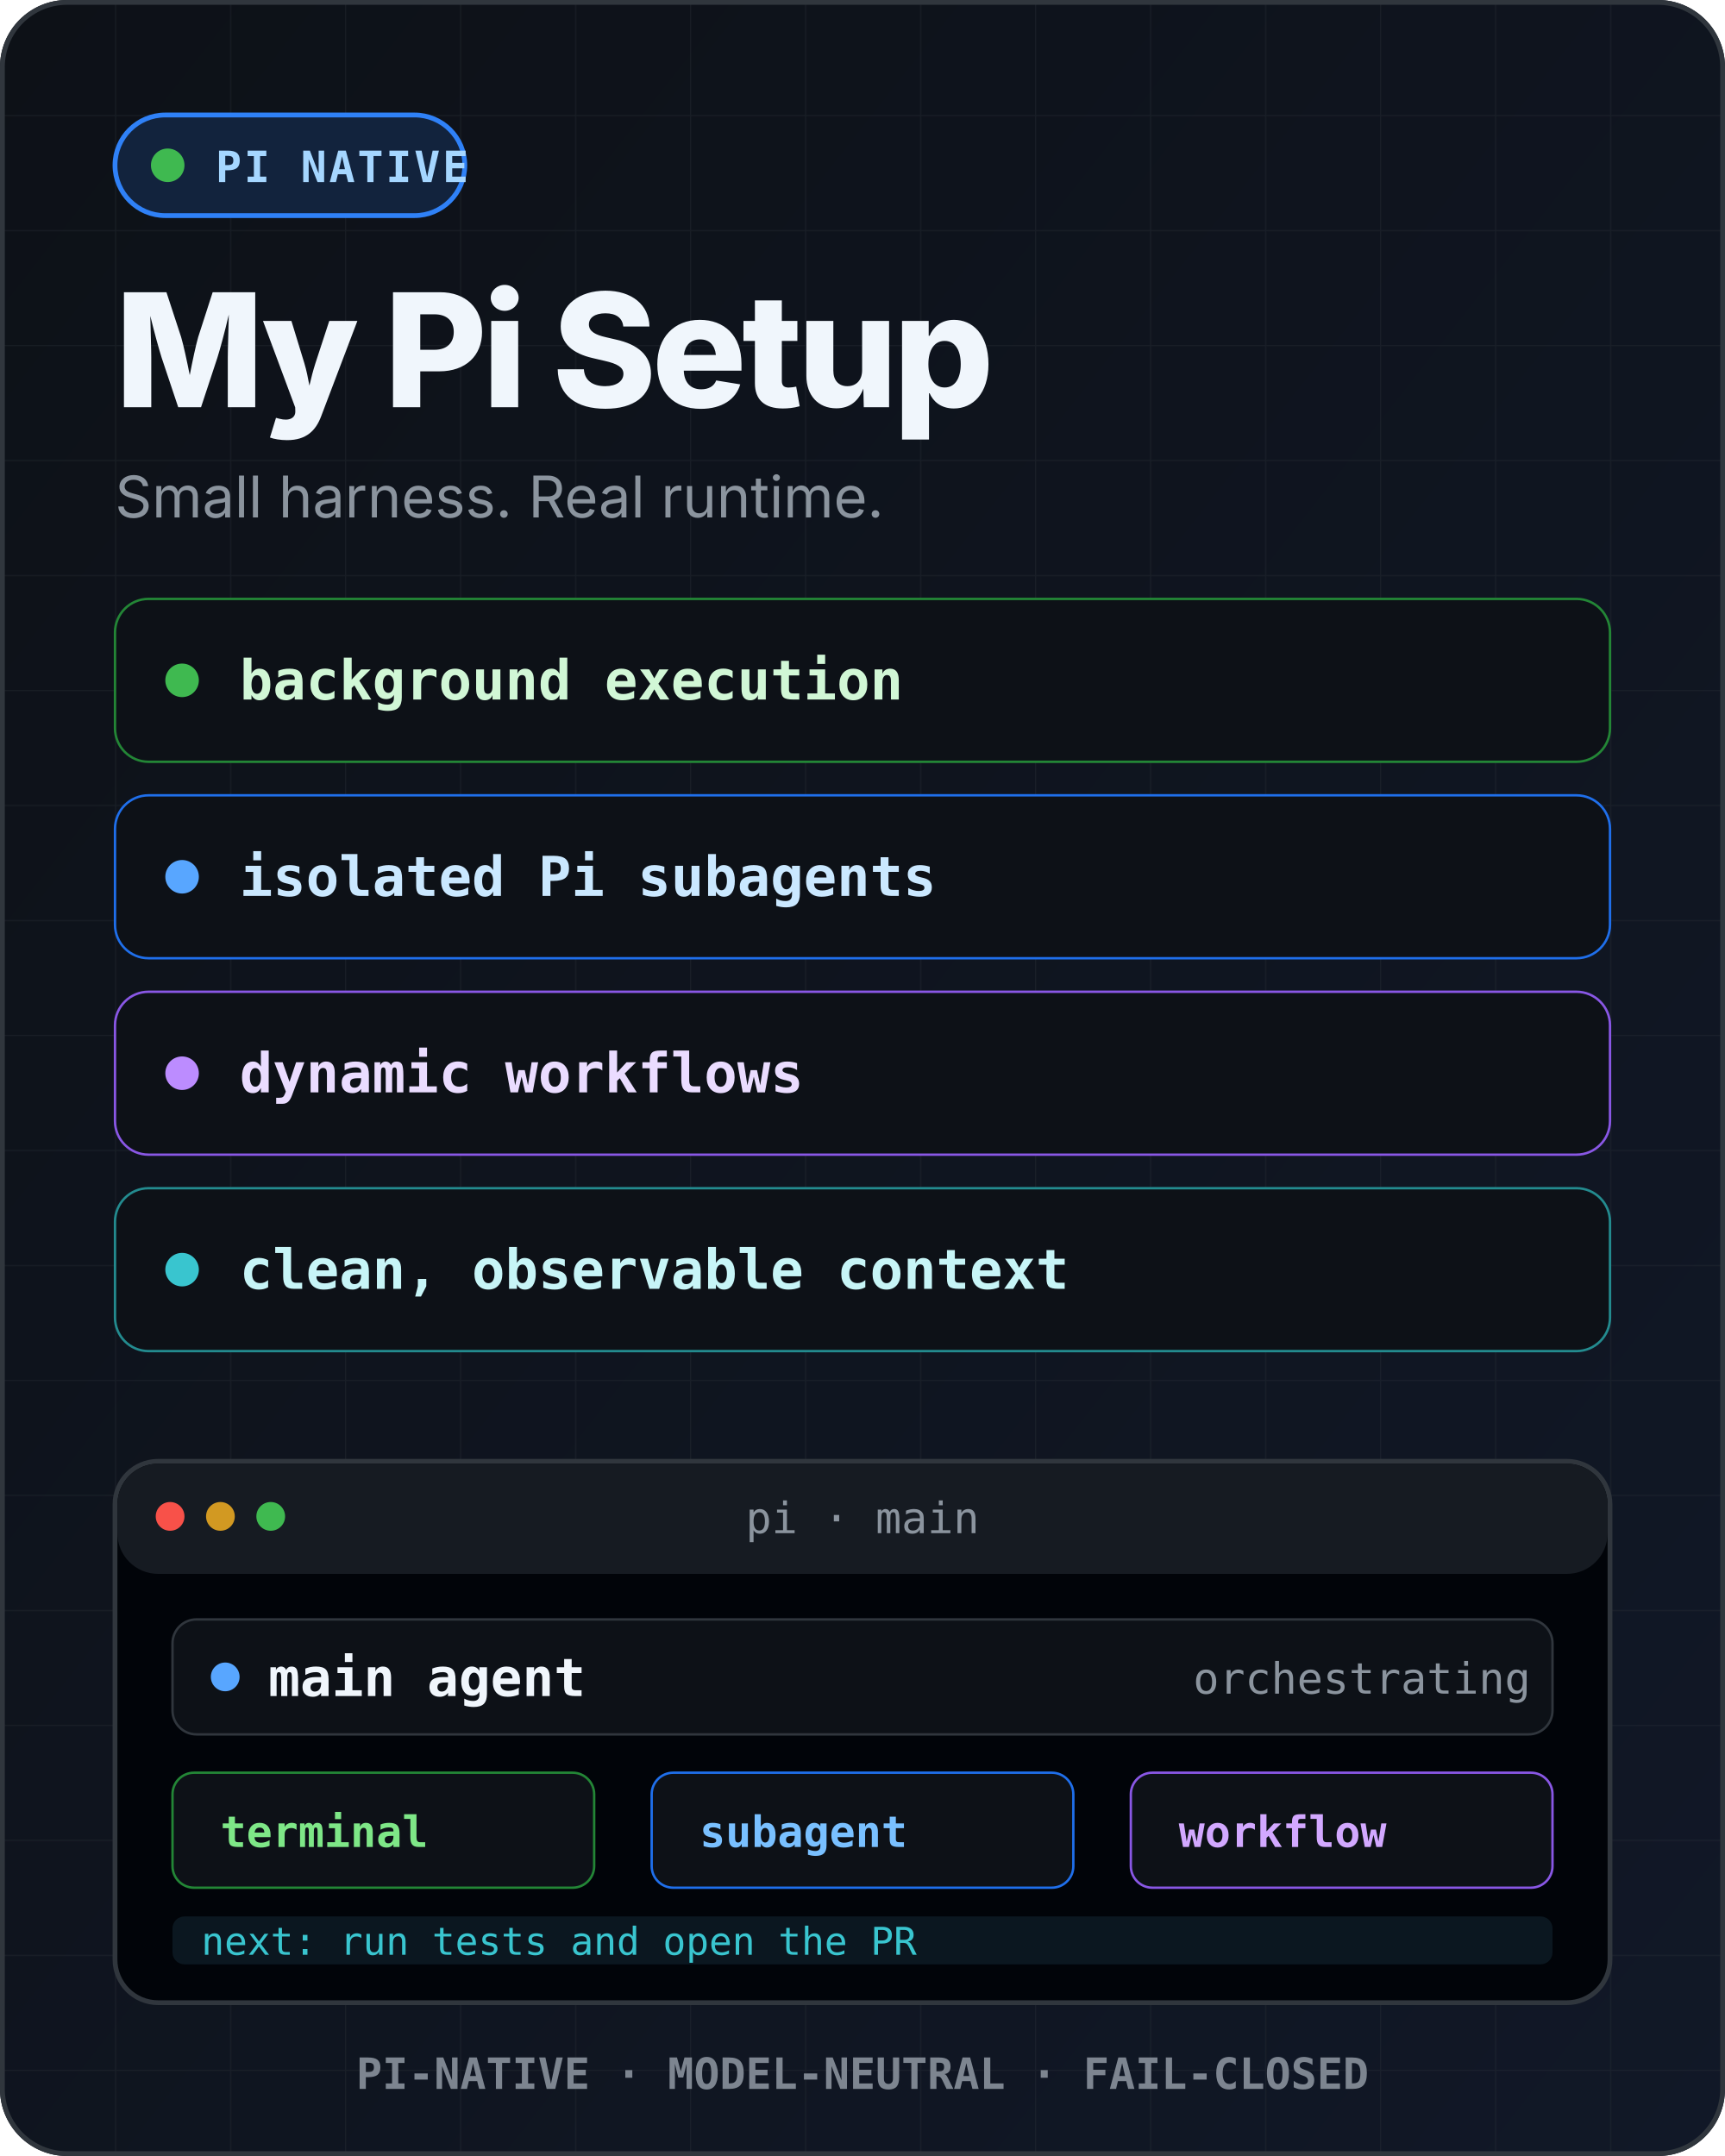
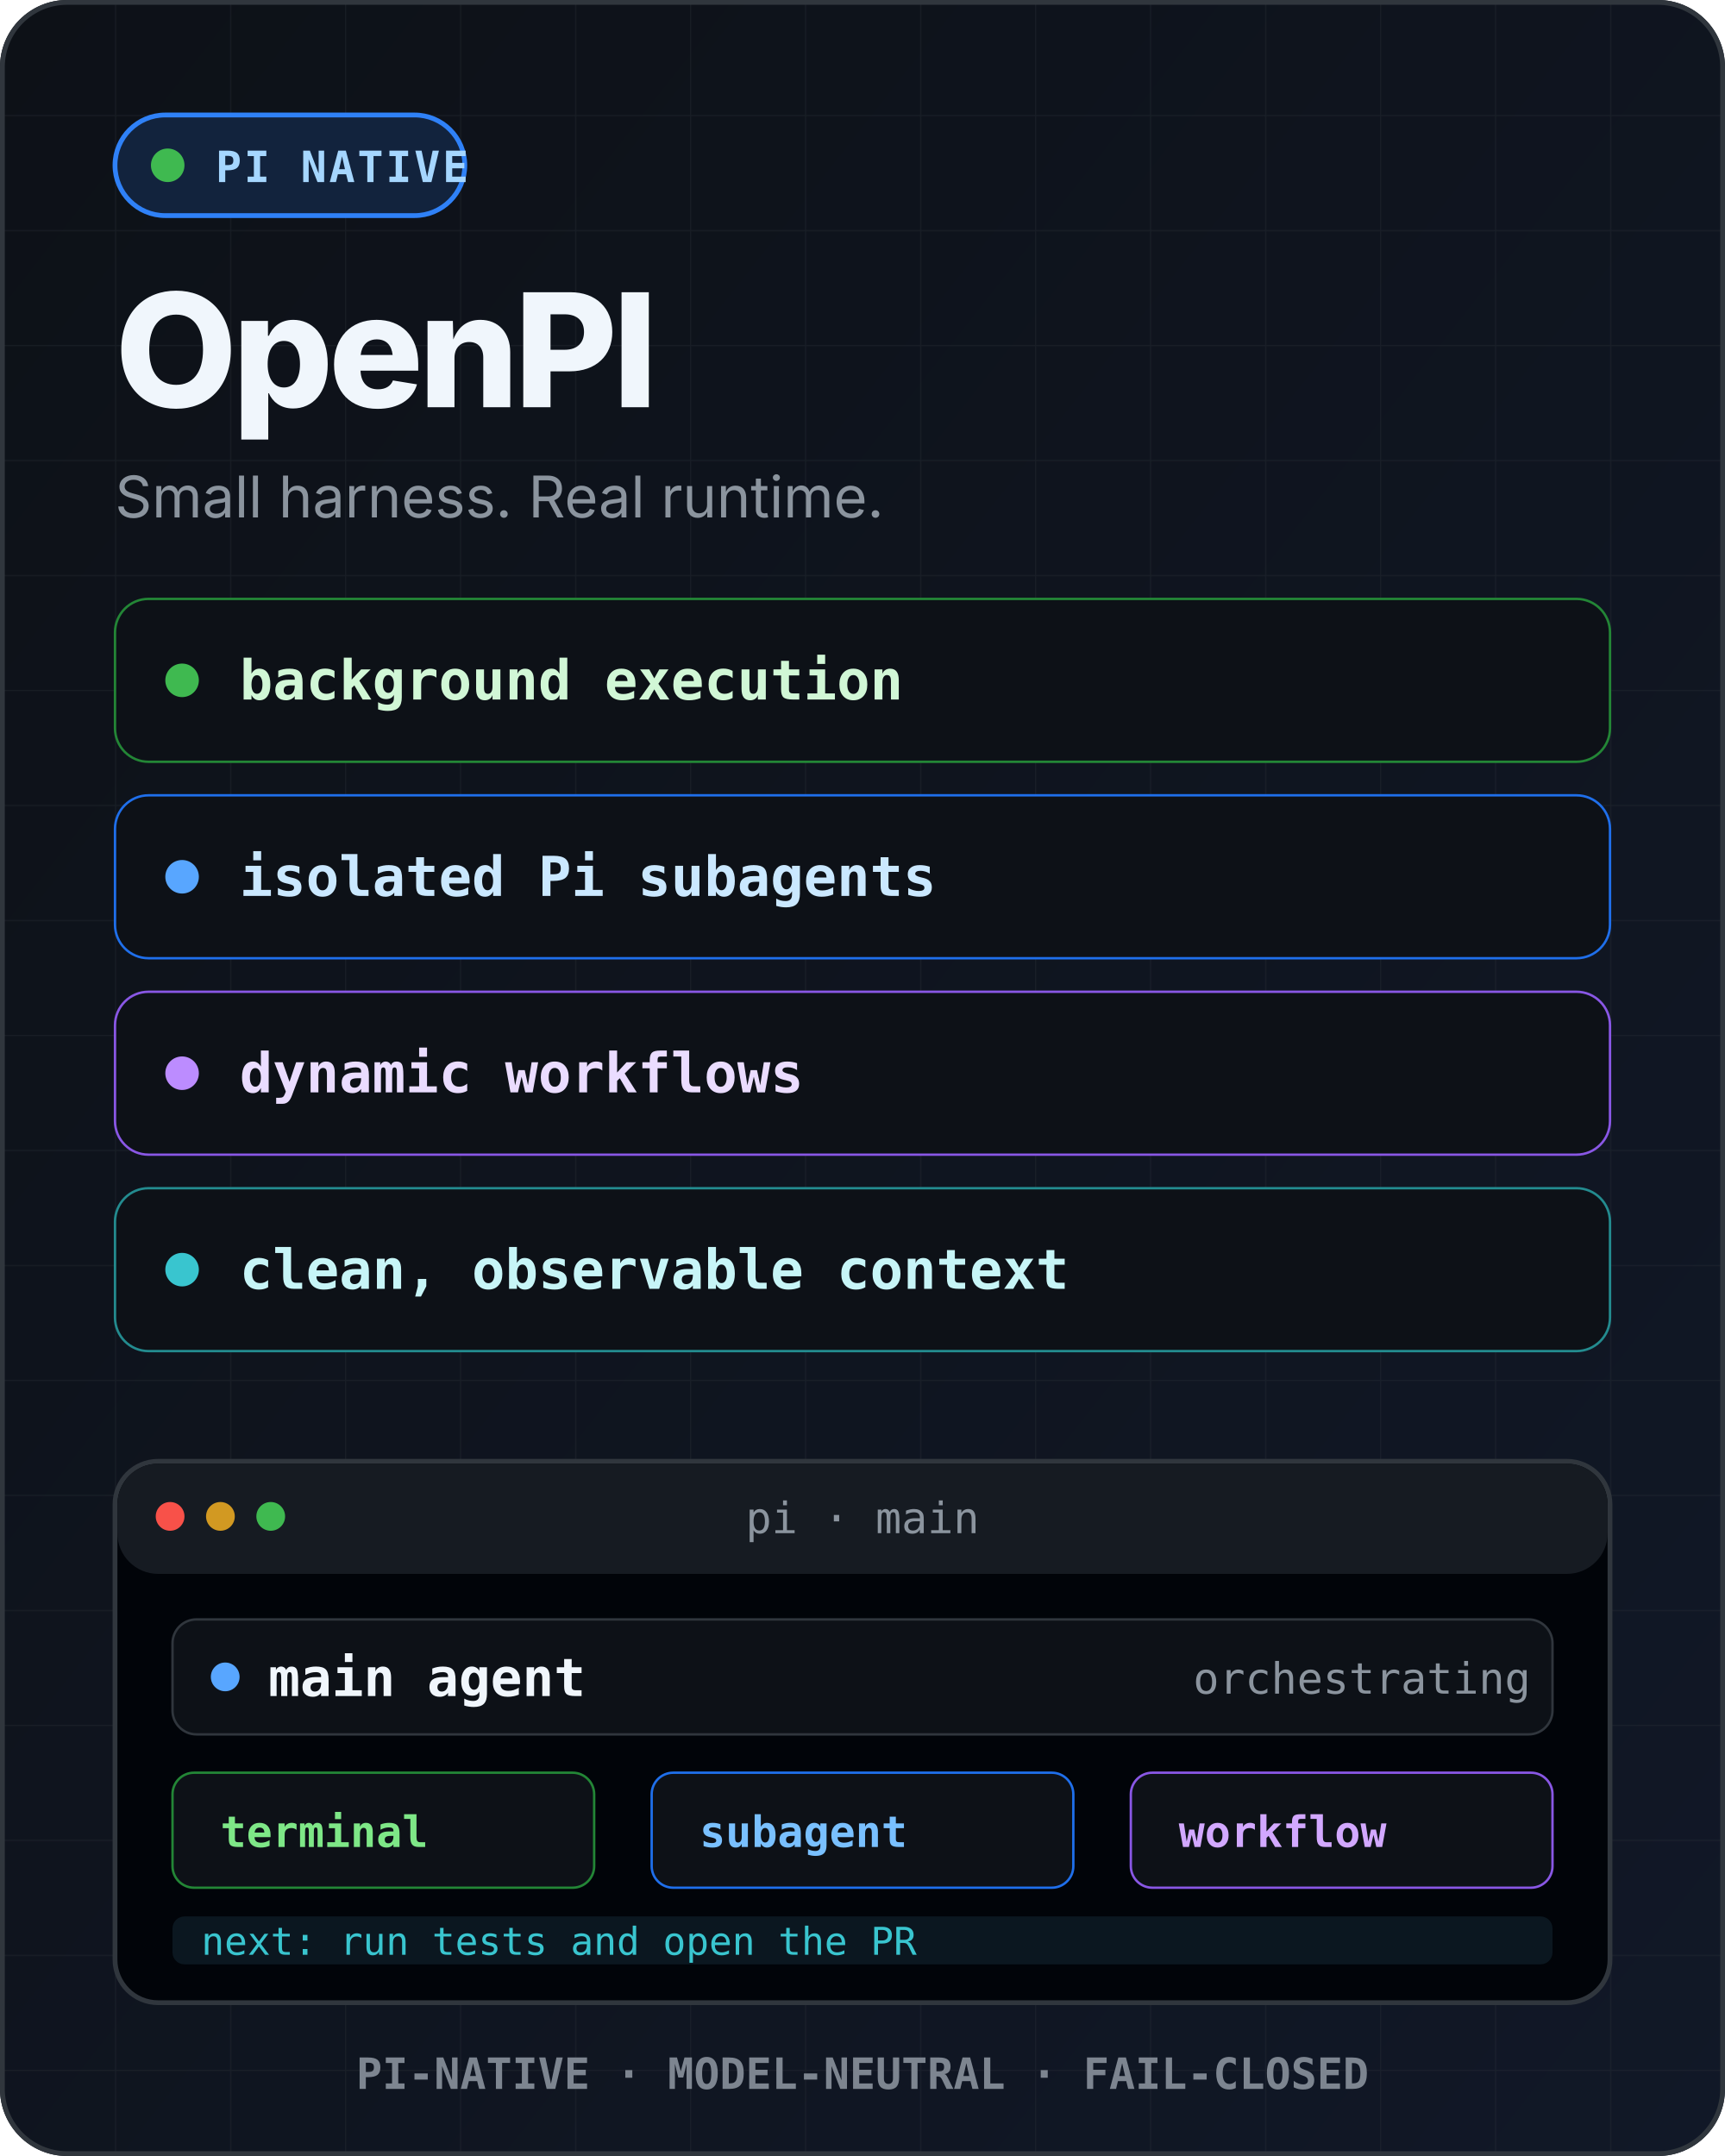
<svg xmlns="http://www.w3.org/2000/svg" width="720" height="900" viewBox="0 0 720 900" role="img" aria-labelledby="title desc">
  <defs>
    <linearGradient id="bg" x1="0" y1="0" x2="1" y2="1">
      <stop stop-color="#0d1117" />
      <stop offset="1" stop-color="#111827" />
    </linearGradient>
    <pattern id="grid" width="48" height="48" patternUnits="userSpaceOnUse">
      <path d="M48 0H0V48" fill="none" stroke="#30363d" opacity="0.3" />
    </pattern>
  </defs>
  <rect width="720" height="900" rx="28" fill="url(#bg)" />
  <rect width="720" height="900" rx="28" fill="url(#grid)" />
  <rect x="1" y="1" width="718" height="898" rx="27" fill="none" stroke="#30363d" stroke-width="2" />
  <g transform="translate(48 48)">
    <rect width="146" height="42" rx="21" fill="#12233d" stroke="#2f81f7" stroke-width="2" />
    <circle cx="22" cy="21" r="7" fill="#3fb950" />
    <text x="42" y="28" fill="#a5d6ff" font-family="ui-monospace, SFMono-Regular, Menlo, monospace" font-size="18" font-weight="700" letter-spacing="1">PI NATIVE</text>
-     <text x="0" y="122" fill="#f0f6fc" font-family="-apple-system, BlinkMacSystemFont, Segoe UI, sans-serif" font-size="66" font-weight="760" letter-spacing="-2">My Pi Setup</text>
+     <text x="0" y="122" fill="#f0f6fc" font-family="-apple-system, BlinkMacSystemFont, Segoe UI, sans-serif" font-size="66" font-weight="760" letter-spacing="-2">OpenPI</text>
    <text x="0" y="168" fill="#8b949e" font-family="-apple-system, BlinkMacSystemFont, Segoe UI, sans-serif" font-size="24">Small harness. Real runtime.</text>
  </g>
  <g transform="translate(48 250)" font-family="ui-monospace, SFMono-Regular, Menlo, monospace" font-size="23" font-weight="600">
    <rect width="624" height="68" rx="14" fill="#0d1117" stroke="#238636" />
    <circle cx="28" cy="34" r="7" fill="#3fb950" />
    <text x="52" y="42" fill="#d1f7d6">background execution</text>
    <rect y="82" width="624" height="68" rx="14" fill="#0d1117" stroke="#1f6feb" />
    <circle cx="28" cy="116" r="7" fill="#58a6ff" />
    <text x="52" y="124" fill="#cae8ff">isolated Pi subagents</text>
    <rect y="164" width="624" height="68" rx="14" fill="#0d1117" stroke="#8957e5" />
    <circle cx="28" cy="198" r="7" fill="#bc8cff" />
    <text x="52" y="206" fill="#eadcff">dynamic workflows</text>
    <rect y="246" width="624" height="68" rx="14" fill="#0d1117" stroke="#238b8f" />
    <circle cx="28" cy="280" r="7" fill="#39c5cf" />
    <text x="52" y="288" fill="#c7f5f7">clean, observable context</text>
  </g>
  <g transform="translate(48 610)" font-family="ui-monospace, SFMono-Regular, Menlo, monospace">
    <rect width="624" height="226" rx="18" fill="#010409" stroke="#30363d" stroke-width="2" />
    <rect x="1" y="1" width="622" height="46" rx="17" fill="#161b22" />
    <circle cx="23" cy="23" r="6" fill="#f85149" />
    <circle cx="44" cy="23" r="6" fill="#d29922" />
    <circle cx="65" cy="23" r="6" fill="#3fb950" />
    <text x="312" y="30" text-anchor="middle" fill="#8b949e" font-size="18">pi · main</text>
    <rect x="24" y="66" width="576" height="48" rx="10" fill="#0d1117" stroke="#30363d" />
    <circle cx="46" cy="90" r="6" fill="#58a6ff" />
    <text x="64" y="98" fill="#f0f6fc" font-size="22" font-weight="700">main agent</text>
    <text x="450" y="97" fill="#8b949e" font-size="18">orchestrating</text>
    <g transform="translate(24 130)" font-size="18" font-weight="700">
      <rect width="176" height="48" rx="9" fill="#0d1117" stroke="#238636" />
      <text x="20" y="31" fill="#7ee787">terminal</text>
      <rect x="200" width="176" height="48" rx="9" fill="#0d1117" stroke="#1f6feb" />
      <text x="220" y="31" fill="#79c0ff">subagent</text>
      <rect x="400" width="176" height="48" rx="9" fill="#0d1117" stroke="#8957e5" />
      <text x="420" y="31" fill="#d2a8ff">workflow</text>
    </g>
    <rect x="24" y="190" width="576" height="20" rx="5" fill="#0b1720" />
    <text x="36" y="206" fill="#39c5cf" font-size="16">next: run tests and open the PR</text>
  </g>
  <text x="360" y="872" text-anchor="middle" fill="#7d8590" font-family="ui-monospace, SFMono-Regular, Menlo, monospace" font-size="18" font-weight="600">PI-NATIVE · MODEL-NEUTRAL · FAIL-CLOSED</text>
</svg>
